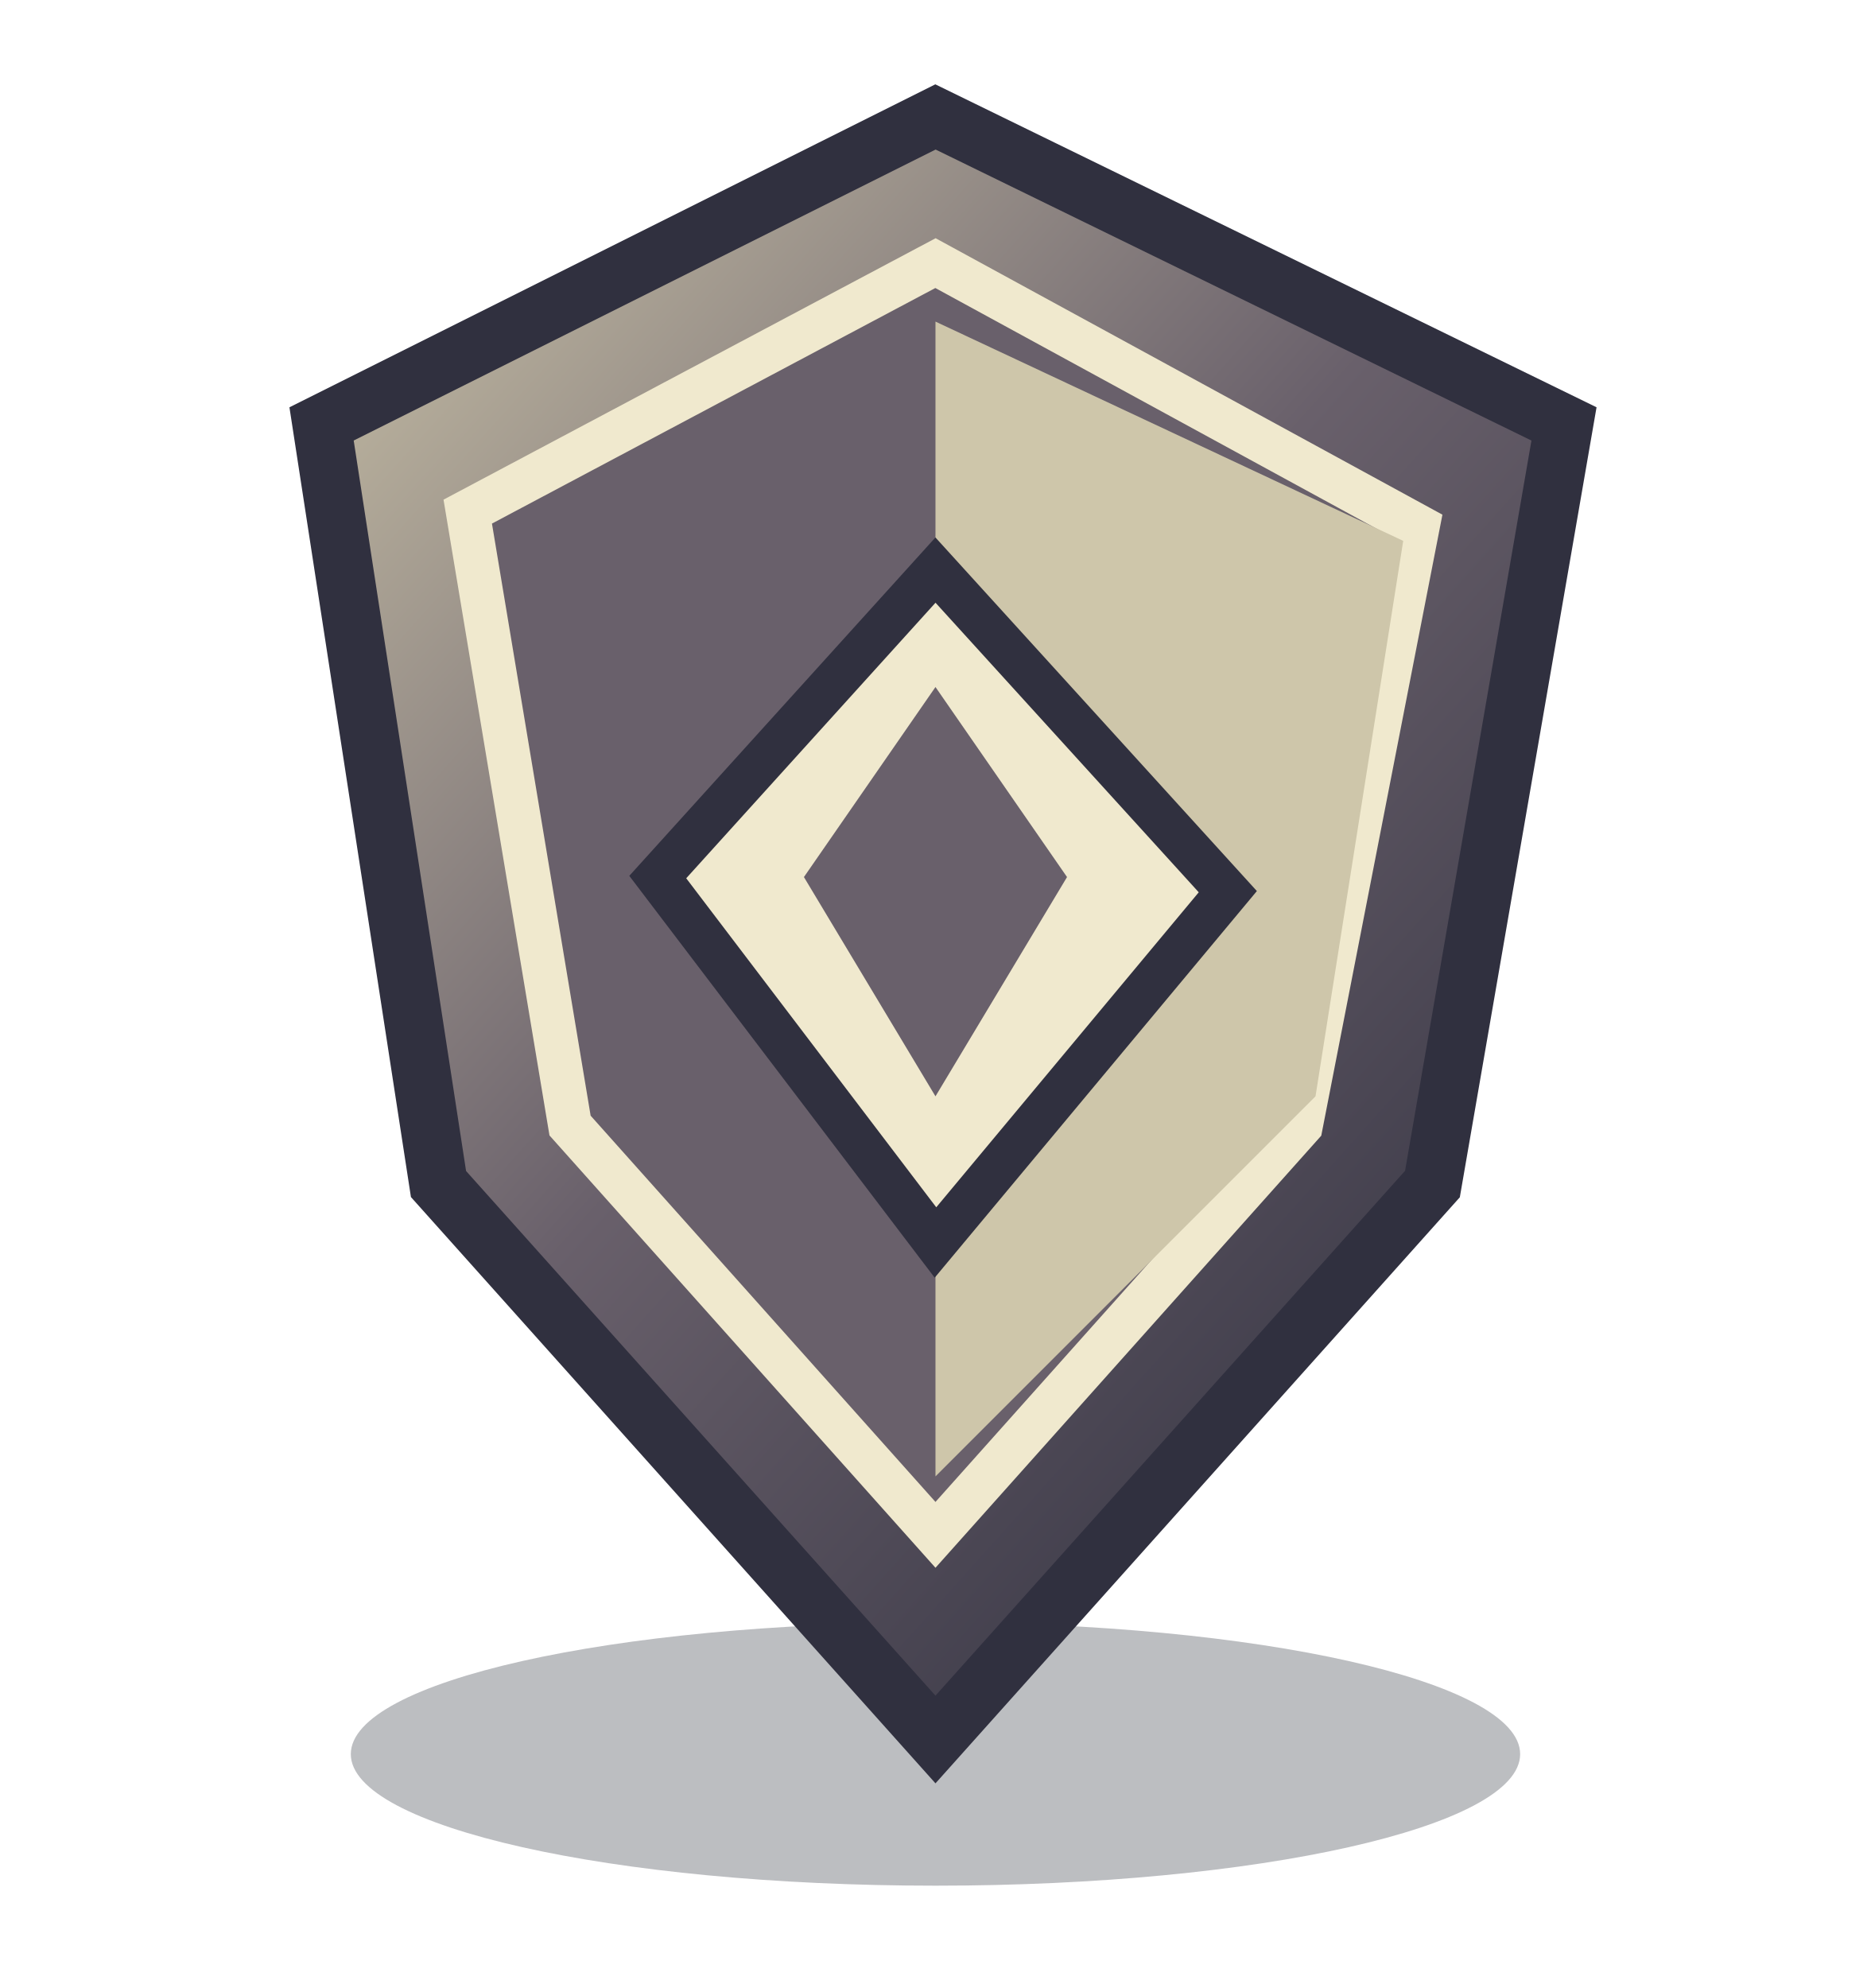
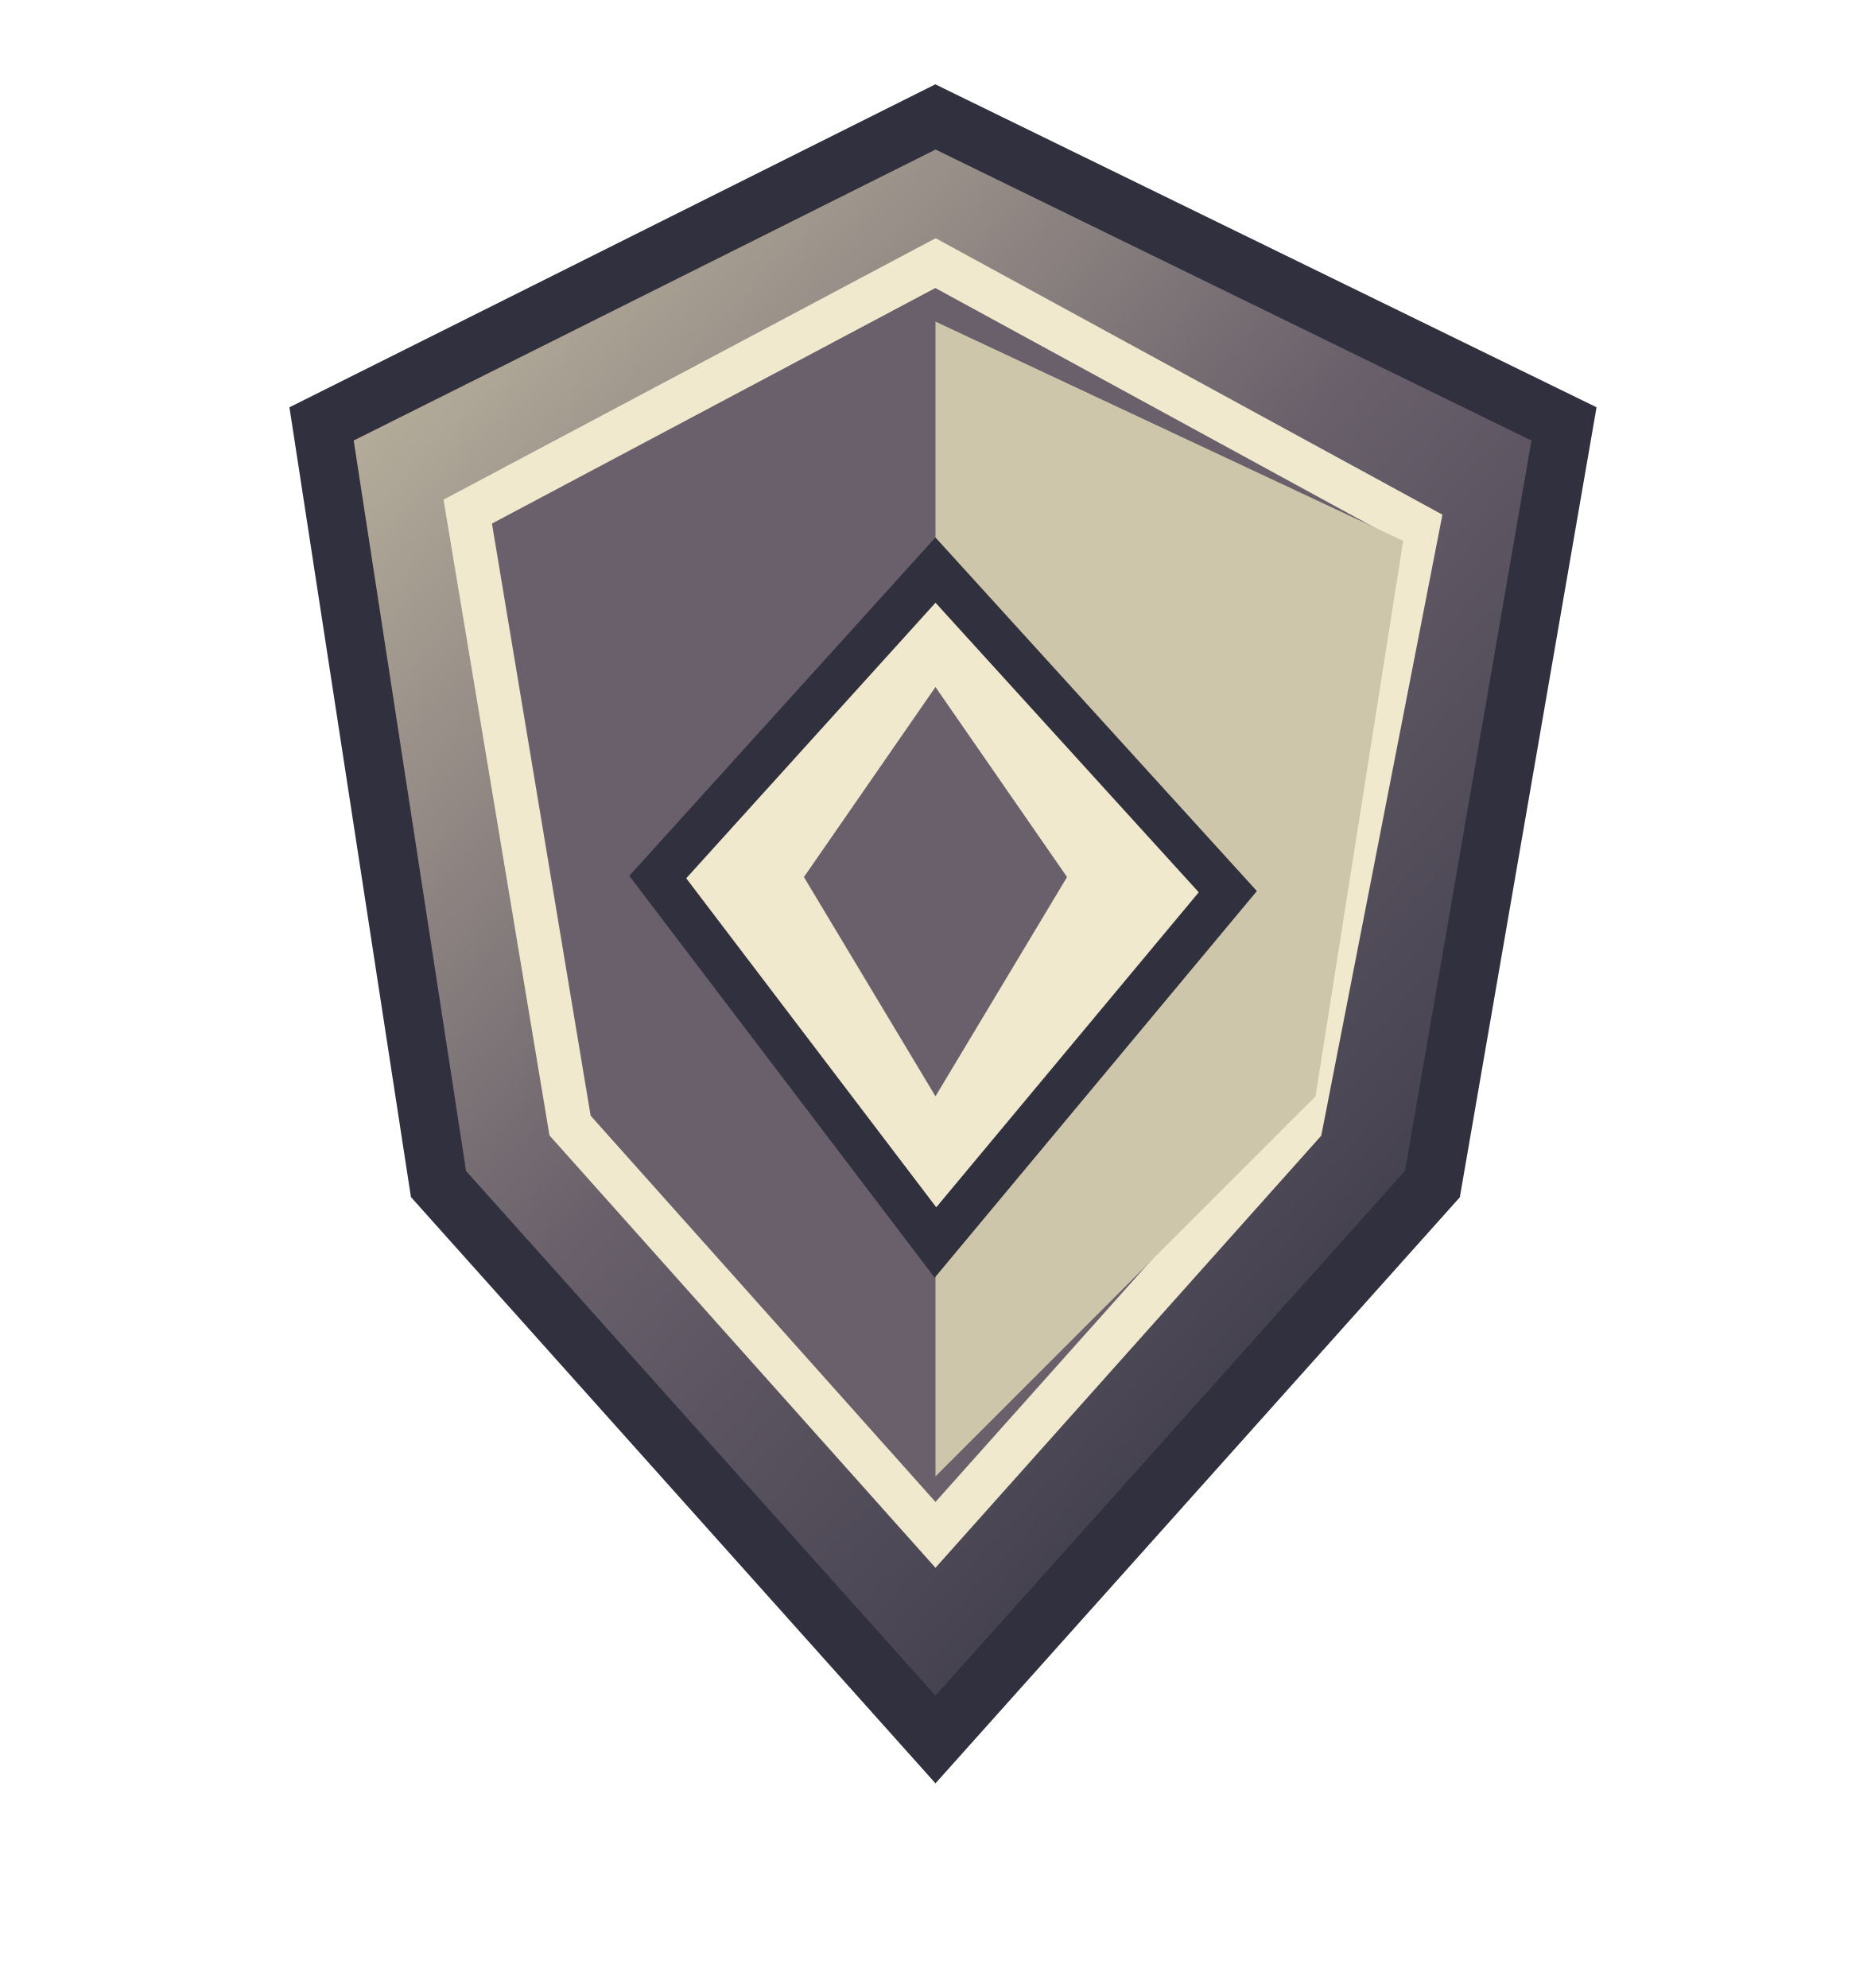
<svg xmlns="http://www.w3.org/2000/svg" viewBox="-64 -116 128 136">
  <defs>
    <linearGradient id="body" x1="0" y1="0" x2=".85" y2="1">
      <stop stop-color="#cec6aa" />
      <stop offset=".5" stop-color="#69606b" />
      <stop offset="1" stop-color="#30303f" />
    </linearGradient>
+     <linearGradient id="wood" x1="0" y1="0" x2=".85" y2="1">
+       <stop stop-color="#b59a64" />
+       <stop offset=".42" stop-color="#716044" />
+       <stop offset="1" stop-color="#30303f" />
+     </linearGradient>
+     <linearGradient id="leaf" x1="0" y1="0" x2=".8" y2="1">
+       <stop stop-color="#f0e9ce" />
+       <stop offset=".35" stop-color="#cec6aa" />
+       <stop offset="1" stop-color="#69606b" />
+     </linearGradient>
+     <linearGradient id="metal" x1="0" y1="0" x2=".85" y2="1">
+       <stop stop-color="#ece2c5" />
+       <stop offset=".28" stop-color="#a5a49b" />
+       <stop offset=".52" stop-color="#5c626b" />
+       <stop offset=".72" stop-color="#929193" />
+       <stop offset="1" stop-color="#30303f" />
+     </linearGradient>
+     <linearGradient id="bone" x1="0" y1="0" x2=".8" y2="1">
+       <stop stop-color="#fff1ce" />
+       <stop offset=".38" stop-color="#d2c7ad" />
+       <stop offset=".76" stop-color="#a89b8d" />
+       <stop offset="1" stop-color="#69606b" />
+     </linearGradient>
+     <radialGradient id="core">
+       <stop stop-color="#f0e9ce" />
+       <stop offset=".3" stop-color="#cec6aa" />
+       <stop offset=".65" stop-color="#998a7f" />
+       <stop offset="1" stop-color="#30303f" />
+     </radialGradient>
+     <radialGradient id="void">
+       <stop stop-color="#998a7f" />
+       <stop offset=".42" stop-color="#69606b" />
+       <stop offset="1" stop-color="#111621" />
+     </radialGradient>
+     <linearGradient id="spirit" x1="0" y1="0" x2=".35" y2="1">
+       <stop stop-color="#f0e9ce" />
+       <stop offset=".32" stop-color="#cec6aa" />
+       <stop offset=".68" stop-color="#998a7f" />
+       <stop offset="1" stop-color="#69606b" stop-opacity=".12" />
+     </linearGradient>
  </defs>
-   <ellipse cx="0" cy="4" rx="40" ry="9" fill="#101421" opacity=".28" />
  <path d="M-42-87L0-108L43-87L34-35L0 3L-34-35Z" fill="url(#body)" stroke="#30303f" stroke-width="4" />
  <path d="M-32-81L0-98L33-80L25-39L0-11L-25-39Z" fill="#69606b" stroke="#f0e9ce" stroke-width="3" />
  <path d="M0-94L0-15L26-41L32-79Z" fill="#cec6aa" />
  <path d="M-19-56L0-77L20-55L0-31Z" fill="#f0e9ce" stroke="#30303f" stroke-width="3" />
  <path d="M0-69L9-56L0-41L-9-56Z" fill="#69606b" />
</svg>
